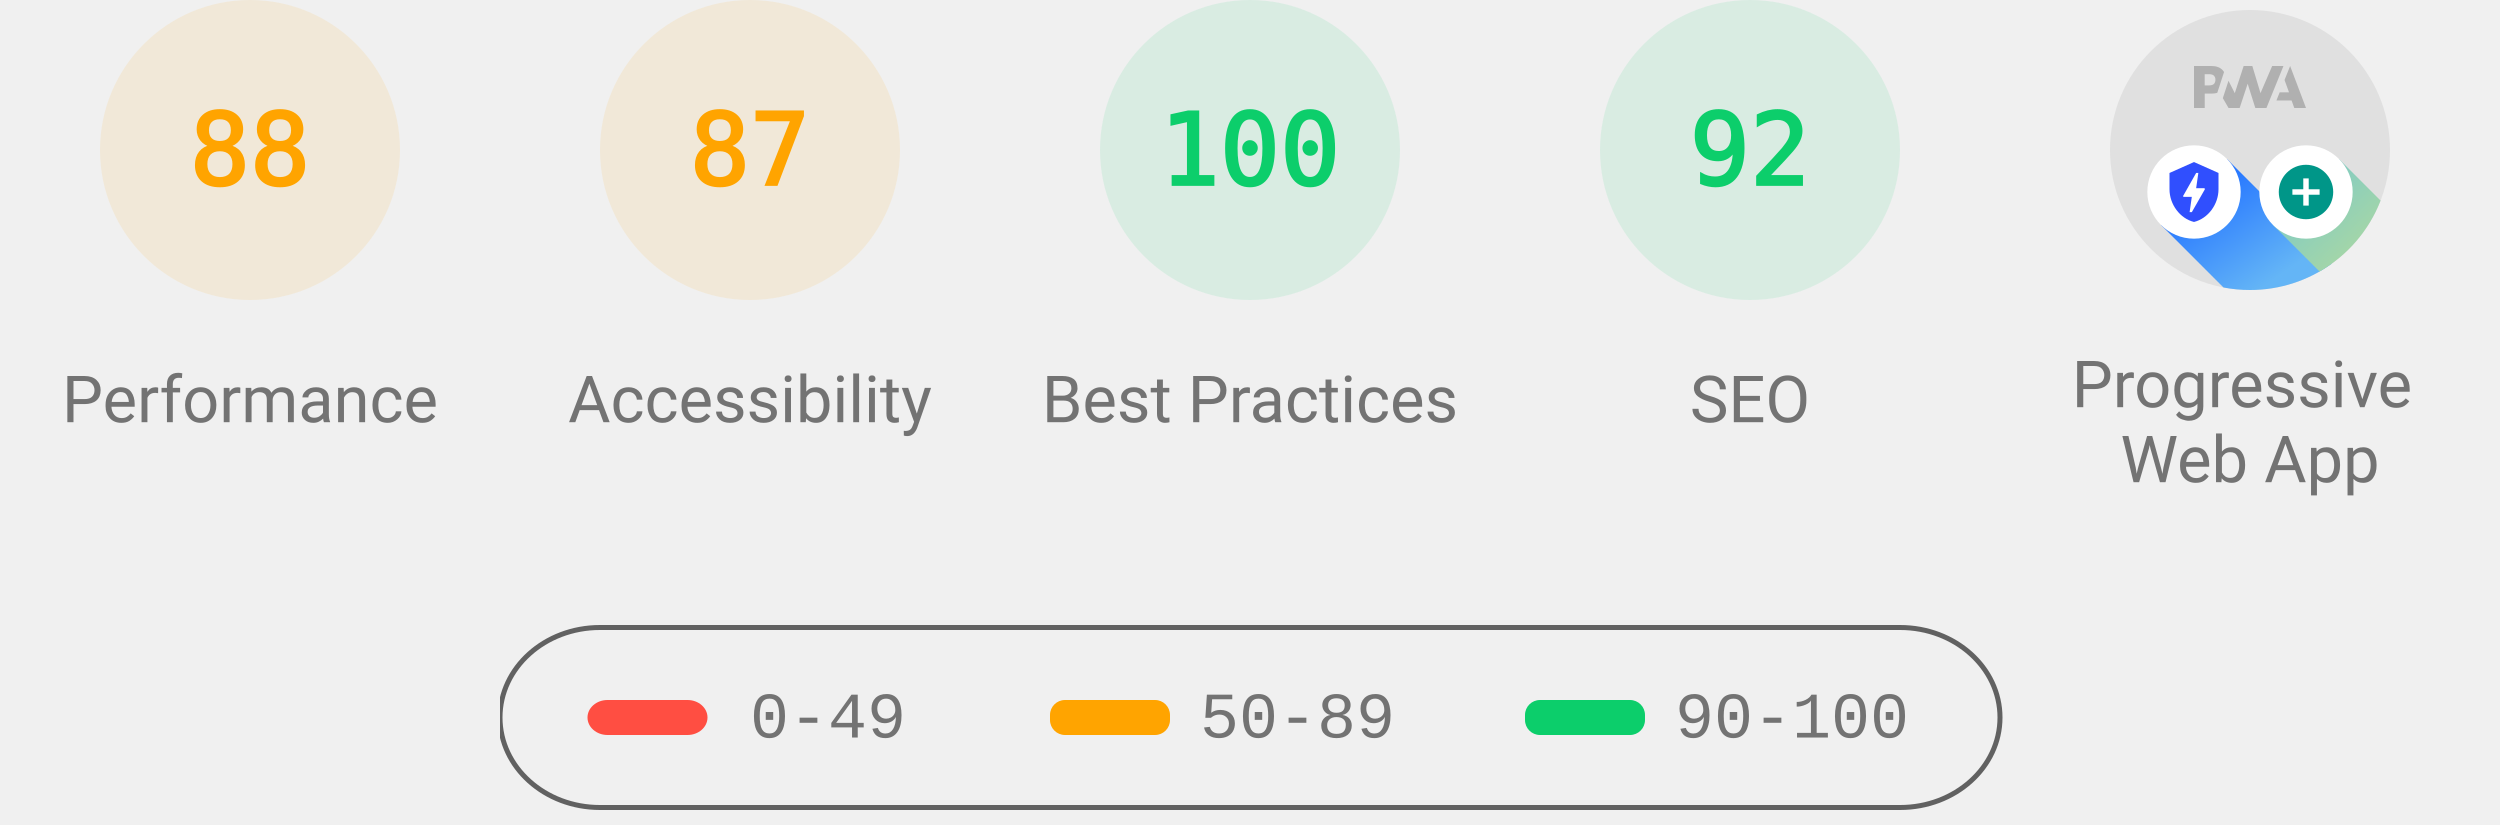
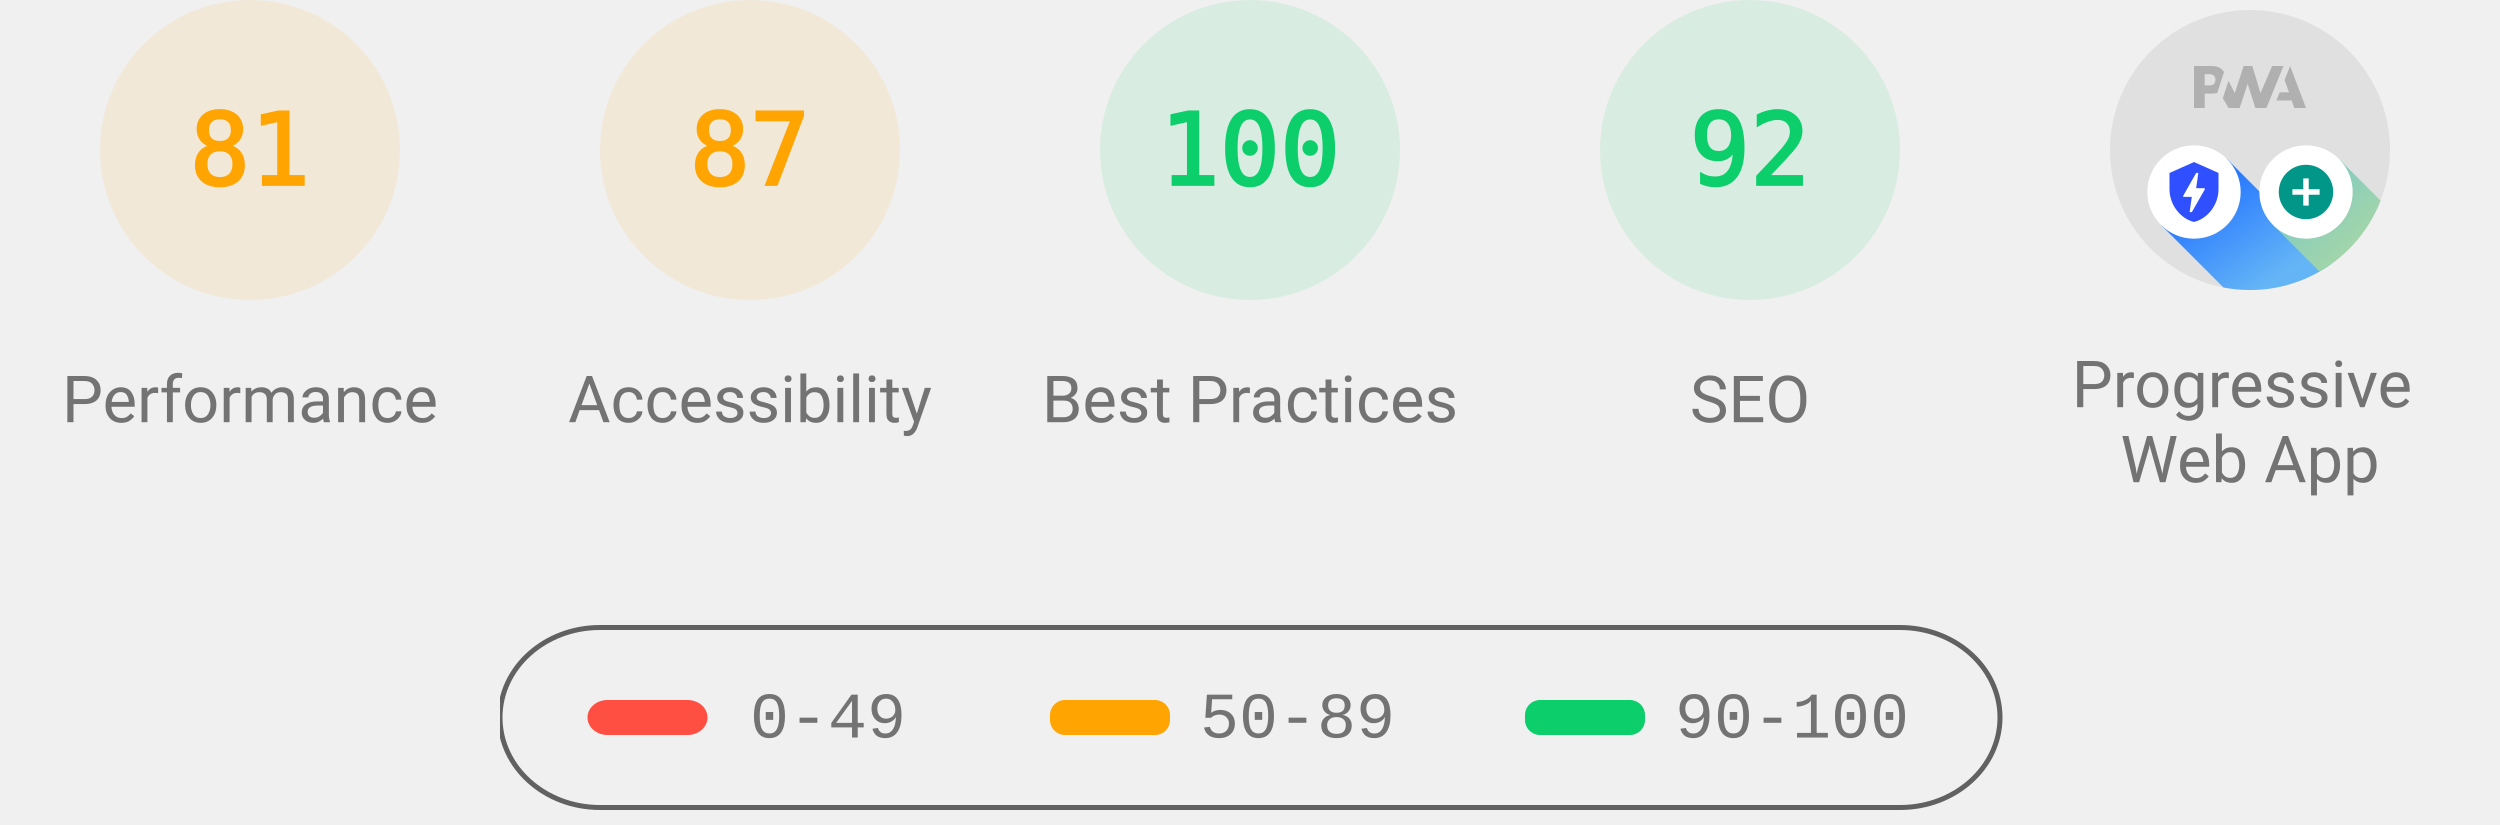
<svg xmlns="http://www.w3.org/2000/svg" class="theme--agnostic" fill="none" width="1000" height="330">
  <style>
			.gauge-base {
				opacity: 0.1
			}

			.gauge-arc {
				fill: none;
				animation-delay: 250ms;
				stroke-linecap: round;
				transform: rotate(-90deg);
				transform-origin: 100px 60px;
				animation: load-gauge 1s ease forwards
			}

			.guage-text {
				font-size: 40px;
				font-family: monospace;
				text-align: center
			}

			.guage-red {
				color: #ff4e42;
				fill: #ff4e42;
				stroke: #ff4e42
			}
			.guage-orange {
				color: #ffa400;
				fill: #ffa400;
				stroke: #ffa400
			}
			.guage-green {
				color: #0cce6b;
				fill: #0cce6b;
				stroke: #0cce6b
			}
			.theme--agnostic .guage-undefined {
				color: #5c5c5c;
				fill: #5c5c5c;
				stroke: #5c5c5c
			}
			.theme--light .guage-undefined {
				color: #1e1e1e;
				fill: #1e1e1e;
				stroke: #1e1e1e
			}
			.theme--dark .guage-undefined {
				color: #f5f5f5;
				fill: #f5f5f5;
				stroke: #f5f5f5
			}

			.guage-title {
				stroke: none;
				font-size: 26px;
				line-height: 26px;
				font-family: Roboto, Halvetica, Arial, sans-serif
			}
			.metric.guage-title {
				font-family: 'Courier New', Courier, monospace
			}
			.theme--agnostic .guage-title {
				color: #737373;
				fill: #737373
			}
			.theme--light .guage-title {
				color: #212121;
				fill: #212121
			}
			.theme--dark .guage-title {
				color: #f5f5f5;
				fill: #f5f5f5
			}

			@keyframes load-gauge {
				from {
					stroke-dasharray: 0 352.858
				}
			}
			.lh-gauge--pwa__disc {
				fill: #e0e0e0
			}
			.lh-gauge--pwa__logo {
				position: relative;
				fill: #b0b0b0
			}
			.lh-gauge--pwa__invisible {
				display: none
			}
			.lh-gauge--pwa__visible {
				display: inline
			}
			.guage-invisible {
				display: none
			}
			.lh-gauge--pwa__logo--primary-color {
				fill: #304ffe
			}
			.theme--agnostic .lh-gauge--pwa__logo--secondary-color {
				fill: #787878
			}
			.theme--light .lh-gauge--pwa__logo--secondary-color {
				fill: #3d3d3d
			}
			.theme--dark .lh-gauge--pwa__logo--secondary-color {
				fill: #d8b6b6
			}
			.theme--light #svg_2 {
				stroke: #00000022
			}
			.theme--agnostic #svg_2 {
				stroke: #616161
			}
			.theme--light #svg_2 {
				stroke: #00000022
			}
			.theme--dark #svg_2 {
				stroke: #f5f5f566
			}
		</style>
  <svg class="guage-div guage-perf guage-orange" viewBox="0 0 200 200" width="200" height="200" x="0" y="0">
    <circle class="gauge-base" r="56" cx="100" cy="60" stroke-width="8" />
-     <circle class="gauge-arc guage-arc-1" r="56" cx="100" cy="60" stroke-width="8" style="stroke-dasharray: 309.635, 351.858;" />
-     <text class="guage-text" x="100px" y="60px" alignment-baseline="central" dominant-baseline="central" text-anchor="middle">88</text>
+     <circle class="gauge-arc guage-arc-1" r="56" cx="100" cy="60" stroke-width="8" style="stroke-dasharray: 285.005, 351.858;" />
+     <text class="guage-text" x="100px" y="60px" alignment-baseline="central" dominant-baseline="central" text-anchor="middle">81</text>
    <text class="guage-title" x="100px" y="160px" alignment-baseline="central" dominant-baseline="central" text-anchor="middle">Performance</text>
  </svg>,<svg class="guage-div guage-perf guage-orange" viewBox="0 0 200 200" width="200" height="200" x="200" y="0">
    <circle class="gauge-base" r="56" cx="100" cy="60" stroke-width="8" />
    <circle class="gauge-arc guage-arc-1" r="56" cx="100" cy="60" stroke-width="8" style="stroke-dasharray: 306.116, 351.858;" />
    <text class="guage-text" x="100px" y="60px" alignment-baseline="central" dominant-baseline="central" text-anchor="middle">87</text>
    <text class="guage-title" x="100px" y="160px" alignment-baseline="central" dominant-baseline="central" text-anchor="middle">Accessibility</text>
  </svg>,<svg class="guage-div guage-perf guage-green" viewBox="0 0 200 200" width="200" height="200" x="400" y="0">
    <circle class="gauge-base" r="56" cx="100" cy="60" stroke-width="8" />
    <circle class="gauge-arc guage-arc-1" r="56" cx="100" cy="60" stroke-width="8" style="stroke-dasharray: 351.858, 351.858;" />
    <text class="guage-text" x="100px" y="60px" alignment-baseline="central" dominant-baseline="central" text-anchor="middle">100</text>
    <text class="guage-title" x="100px" y="160px" alignment-baseline="central" dominant-baseline="central" text-anchor="middle">Best Practices</text>
  </svg>,<svg class="guage-div guage-perf guage-green" viewBox="0 0 200 200" width="200" height="200" x="600" y="0">
    <circle class="gauge-base" r="56" cx="100" cy="60" stroke-width="8" />
    <circle class="gauge-arc guage-arc-1" r="56" cx="100" cy="60" stroke-width="8" style="stroke-dasharray: 323.709, 351.858;" />
    <text class="guage-text" x="100px" y="60px" alignment-baseline="central" dominant-baseline="central" text-anchor="middle">92</text>
    <text class="guage-title" x="100px" y="160px" alignment-baseline="central" dominant-baseline="central" text-anchor="middle">SEO</text>
  </svg>,<svg class="guage-div guage-pwa" viewBox="0 0 200 200" width="200" height="200" x="800" y="0">
    <svg viewBox="0 0 60 60" width="112" height="112" x="44" y="4">
      <defs>
        <linearGradient id="lh-gauge--pwa__check-circle__gradient-0" x1="50%" y1="0%" x2="50%" y2="100%">
          <stop stop-color="#00C852" offset="0%" />
          <stop stop-color="#009688" offset="100%" />
        </linearGradient>
        <linearGradient id="lh-gauge--pwa__installable__shadow-gradient-0" x1="76.056%" x2="24.111%" y1="82.995%" y2="24.735%">
          <stop stop-color="#A5D6A7" offset="0%" />
          <stop stop-color="#80CBC4" offset="100%" />
        </linearGradient>
        <linearGradient id="lh-gauge--pwa__fast-reliable__shadow-gradient-0" x1="76.056%" y1="82.995%" x2="25.678%" y2="26.493%">
          <stop stop-color="#64B5F6" offset="0%" />
          <stop stop-color="#2979FF" offset="100%" />
        </linearGradient>
        <g id="lh-gauge--pwa__fast-reliable-badge-0">
          <circle fill="#FFFFFF" cx="10" cy="10" r="10" />
          <path fill="#304FFE" d="M10 3.58l5.25 2.34v3.5c0 3.23-2.24 6.26-5.25 7-3.01-.74-5.25-3.77-5.25-7v-3.5L10 3.58zm-.47 10.74l2.76-4.83.03-.07c.04-.08 0-.24-.22-.24h-1.64l.47-3.26h-.47l-2.7 4.77c-.02.01.05-.1-.04.05-.09.16-.1.31.18.31h1.63l-.47 3.27h.47z" />
        </g>
        <g id="lh-gauge--pwa__installable-badge-0">
          <circle fill="#FFFFFF" cx="10" cy="10" r="10" />
          <path fill="#009688" d="M10 4.167A5.835 5.835 0 0 0 4.167 10 5.835 5.835 0 0 0 10 15.833 5.835 5.835 0 0 0 15.833 10 5.835 5.835 0 0 0 10 4.167zm2.917 6.416h-2.334v2.334H9.417v-2.334H7.083V9.417h2.334V7.083h1.166v2.334h2.334v1.166z" />
        </g>
      </defs>
      <g stroke="none" fill-rule="nonzero">
        <circle class="lh-gauge--pwa__disc" cx="30" cy="30" r="30" />
        <g class="lh-gauge--pwa__logo">
          <path d="M35.66 19.39l.7-1.75h2L37.4 15 38.6 12l3.4 9h-2.51l-.58-1.61z" />
          <path d="M33.52 21l3.65-9h-2.42l-2.5 5.82L30.5 12h-1.86l-1.9 5.82-1.35-2.65-1.21 3.72L25.4 21h2.38l1.72-5.2 1.64 5.2z" />
          <path fill-rule="nonzero" d="M20.3 17.91h1.48c.45 0 .85-.05 1.2-.15l.39-1.18 1.07-3.3a2.64 2.64 0 0 0-.28-.37c-.55-.6-1.36-.91-2.42-.91H18v9h2.3V17.9zm1.96-3.84c.22.22.33.5.33.87 0 .36-.1.65-.29.87-.2.23-.59.35-1.15.35h-.86v-2.41h.87c.52 0 .89.1 1.1.32z" />
        </g>
        <rect class="lh-gauge--pwa__component lh-gauge--pwa__na-line lh-gauge--pwa__invisible" fill="#FFFFFF" x="20" y="32" width="20" height="4" rx="2" />
        <g class="lh-gauge--pwa__component lh-gauge--pwa__fast-reliable-badge lh-gauge--pwa__invisible" transform="translate(20, 29)">
          <path fill="url(#lh-gauge--pwa__fast-reliable__shadow-gradient-0)" d="M33.63 19.49A30 30 0 0 1 16.2 30.36L3 17.14 17.14 3l16.49 16.49z" />
          <use href="#lh-gauge--pwa__fast-reliable-badge-0" />
        </g>
        <g class="lh-gauge--pwa__component lh-gauge--pwa__installable-badge lh-gauge--pwa__invisible" transform="translate(20, 29)">
          <path fill="url(#lh-gauge--pwa__installable__shadow-gradient-0)" d="M33.629 19.487c-4.272 5.453-10.391 9.39-17.415 10.869L3 17.142 17.142 3 33.63 19.487z" />
          <use href="#lh-gauge--pwa__installable-badge-0" />
        </g>
        <g class="lh-gauge--pwa__component lh-gauge--pwa__fast-reliable-installable-badges lh-gauge--pwa__visible">
          <g transform="translate(8, 29)">
            <path fill="url(#lh-gauge--pwa__fast-reliable__shadow-gradient-0)" d="M16.321 30.463L3 17.143 17.142 3l22.365 22.365A29.864 29.864 0 0 1 22 31c-1.942 0-3.84-.184-5.679-.537z" />
            <use href="#lh-gauge--pwa__fast-reliable-badge-0" />
          </g>
          <g transform="translate(32, 29)">
            <path fill="url(#lh-gauge--pwa__installable__shadow-gradient-0)" d="M25.982 11.84a30.107 30.107 0 0 1-13.08 15.203L3 17.143 17.142 3l8.84 8.84z" />
            <use href="#lh-gauge--pwa__installable-badge-0" />
          </g>
        </g>
        <g class="lh-gauge--pwa__component lh-gauge--pwa__check-circle lh-gauge--pwa__invisible" transform="translate(18, 28)">
          <circle fill="#FFFFFF" cx="12" cy="12" r="12" />
          <path fill="url(#lh-gauge--pwa__check-circle__gradient-0)" d="M12 2a10 10 0 1 0 0 20 10 10 0 0 0 0-20zm-2 15l-5-5 1.41-1.41L10 14.17l7.59-7.59L19 8l-9 9z" />
        </g>
      </g>
    </svg>
    <text class="guage-title" y="160px" alignment-baseline="central" dominant-baseline="central" text-anchor="middle">
      <tspan x="100px" dy="-6px">Progressive</tspan>
      <tspan x="100px" dy="30px">Web App</tspan>
    </text>
  </svg>
  <svg width="604" height="76" x="200" y="250">
    <g>
      <rect fill="none" id="canvas_background" height="80" width="604" y="-1" x="-1" />
      <g display="none" overflow="visible" y="0" x="0" height="100%" width="100%" id="canvasGrid">
        <rect fill="url(#gridpattern)" stroke-width="0" y="0" x="0" height="100%" width="100%" />
      </g>
    </g>
    <g>
      <rect fill-opacity="0" stroke-width="2" rx="40" id="svg_2" height="72" width="600" y="1" x="0" fill="#000000" />
      <rect stroke="#000" rx="8" id="svg_3" height="14" width="48" y="30" x="35" stroke-opacity="null" stroke-width="0" fill="#ff4e42" />
      <rect stroke="#000" rx="6" id="svg_4" height="14" width="48" y="30" x="220" stroke-opacity="null" stroke-width="0" fill="#ffa400" />
      <rect stroke="#000" rx="6" id="svg_5" height="14" width="48" y="30" x="410" stroke-opacity="null" stroke-width="0" fill="#0cce6b" />
      <text class="metric guage-title" xml:space="preserve" text-anchor="start" font-size="26" id="svg_6" y="45" x="100" stroke-opacity="null" stroke-width="0" stroke="#000">0-49</text>
      <text class="metric guage-title" xml:space="preserve" text-anchor="start" font-size="26" id="svg_7" y="45" x="280" stroke-opacity="null" stroke-width="0" stroke="#000">50-89</text>
      <text class="metric guage-title" xml:space="preserve" text-anchor="start" font-size="26" id="svg_8" y="45" x="470" stroke-opacity="null" stroke-width="0" stroke="#000">90-100</text>
    </g>
  </svg>
</svg>
